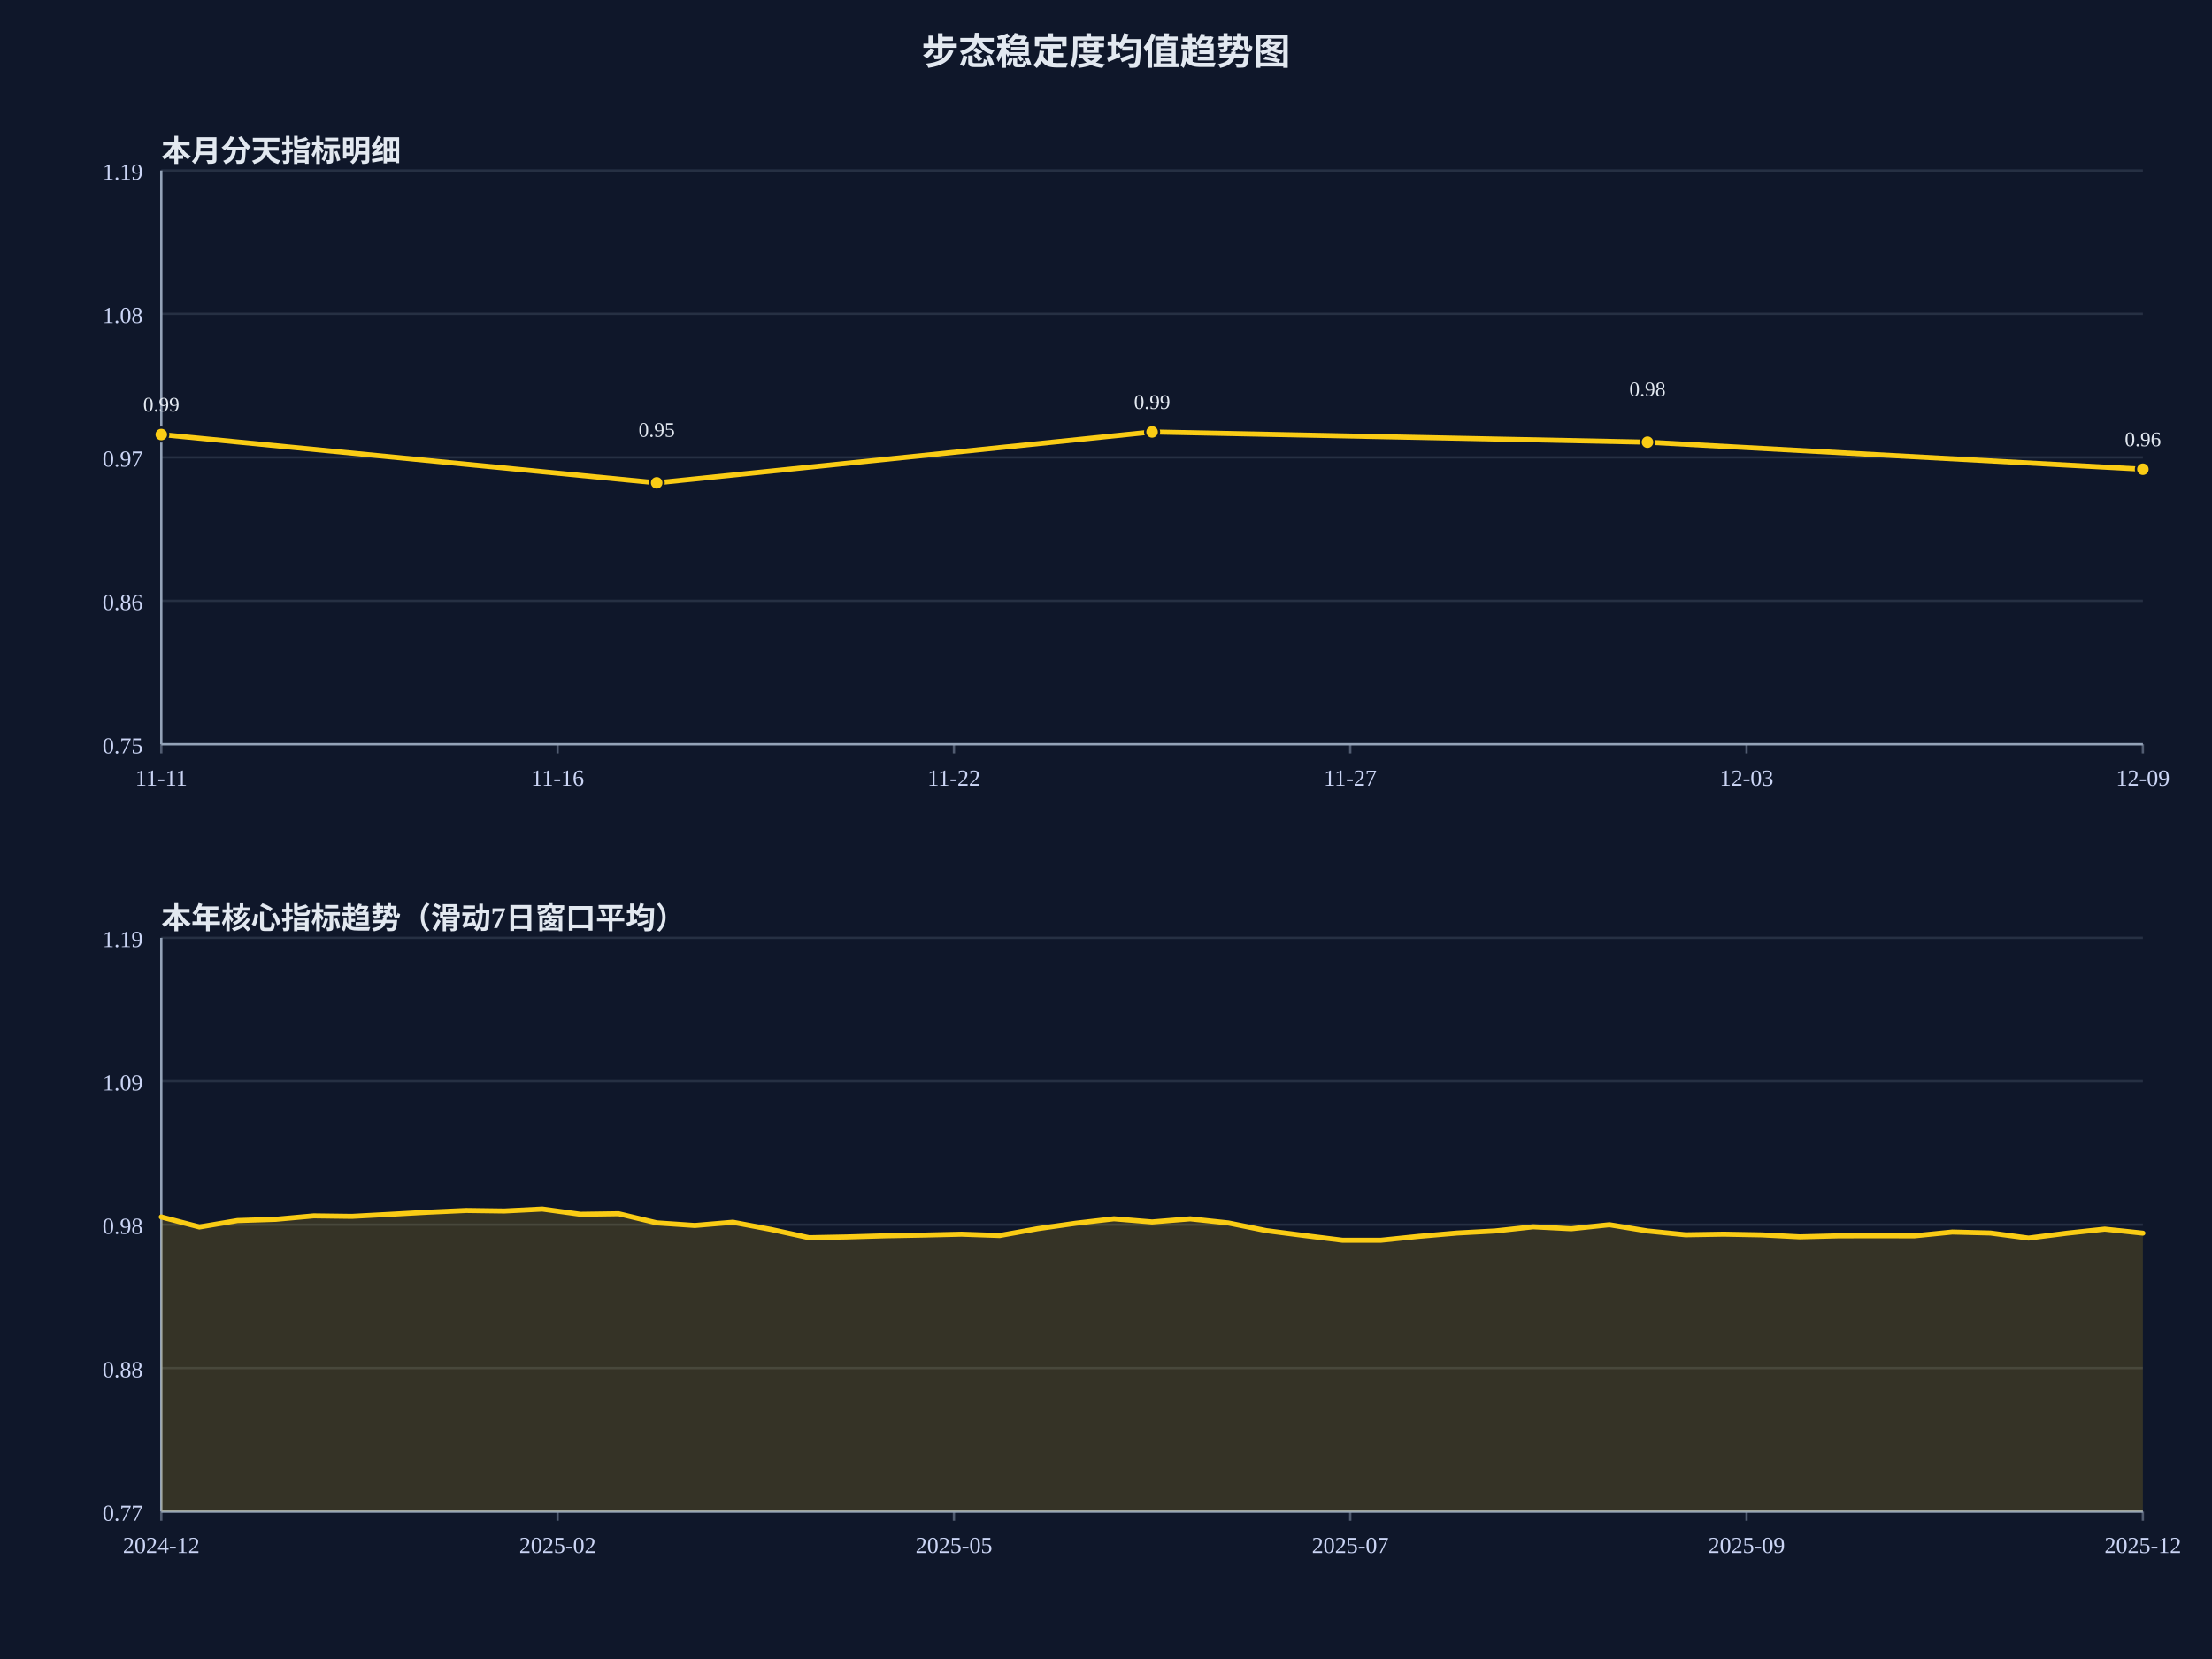
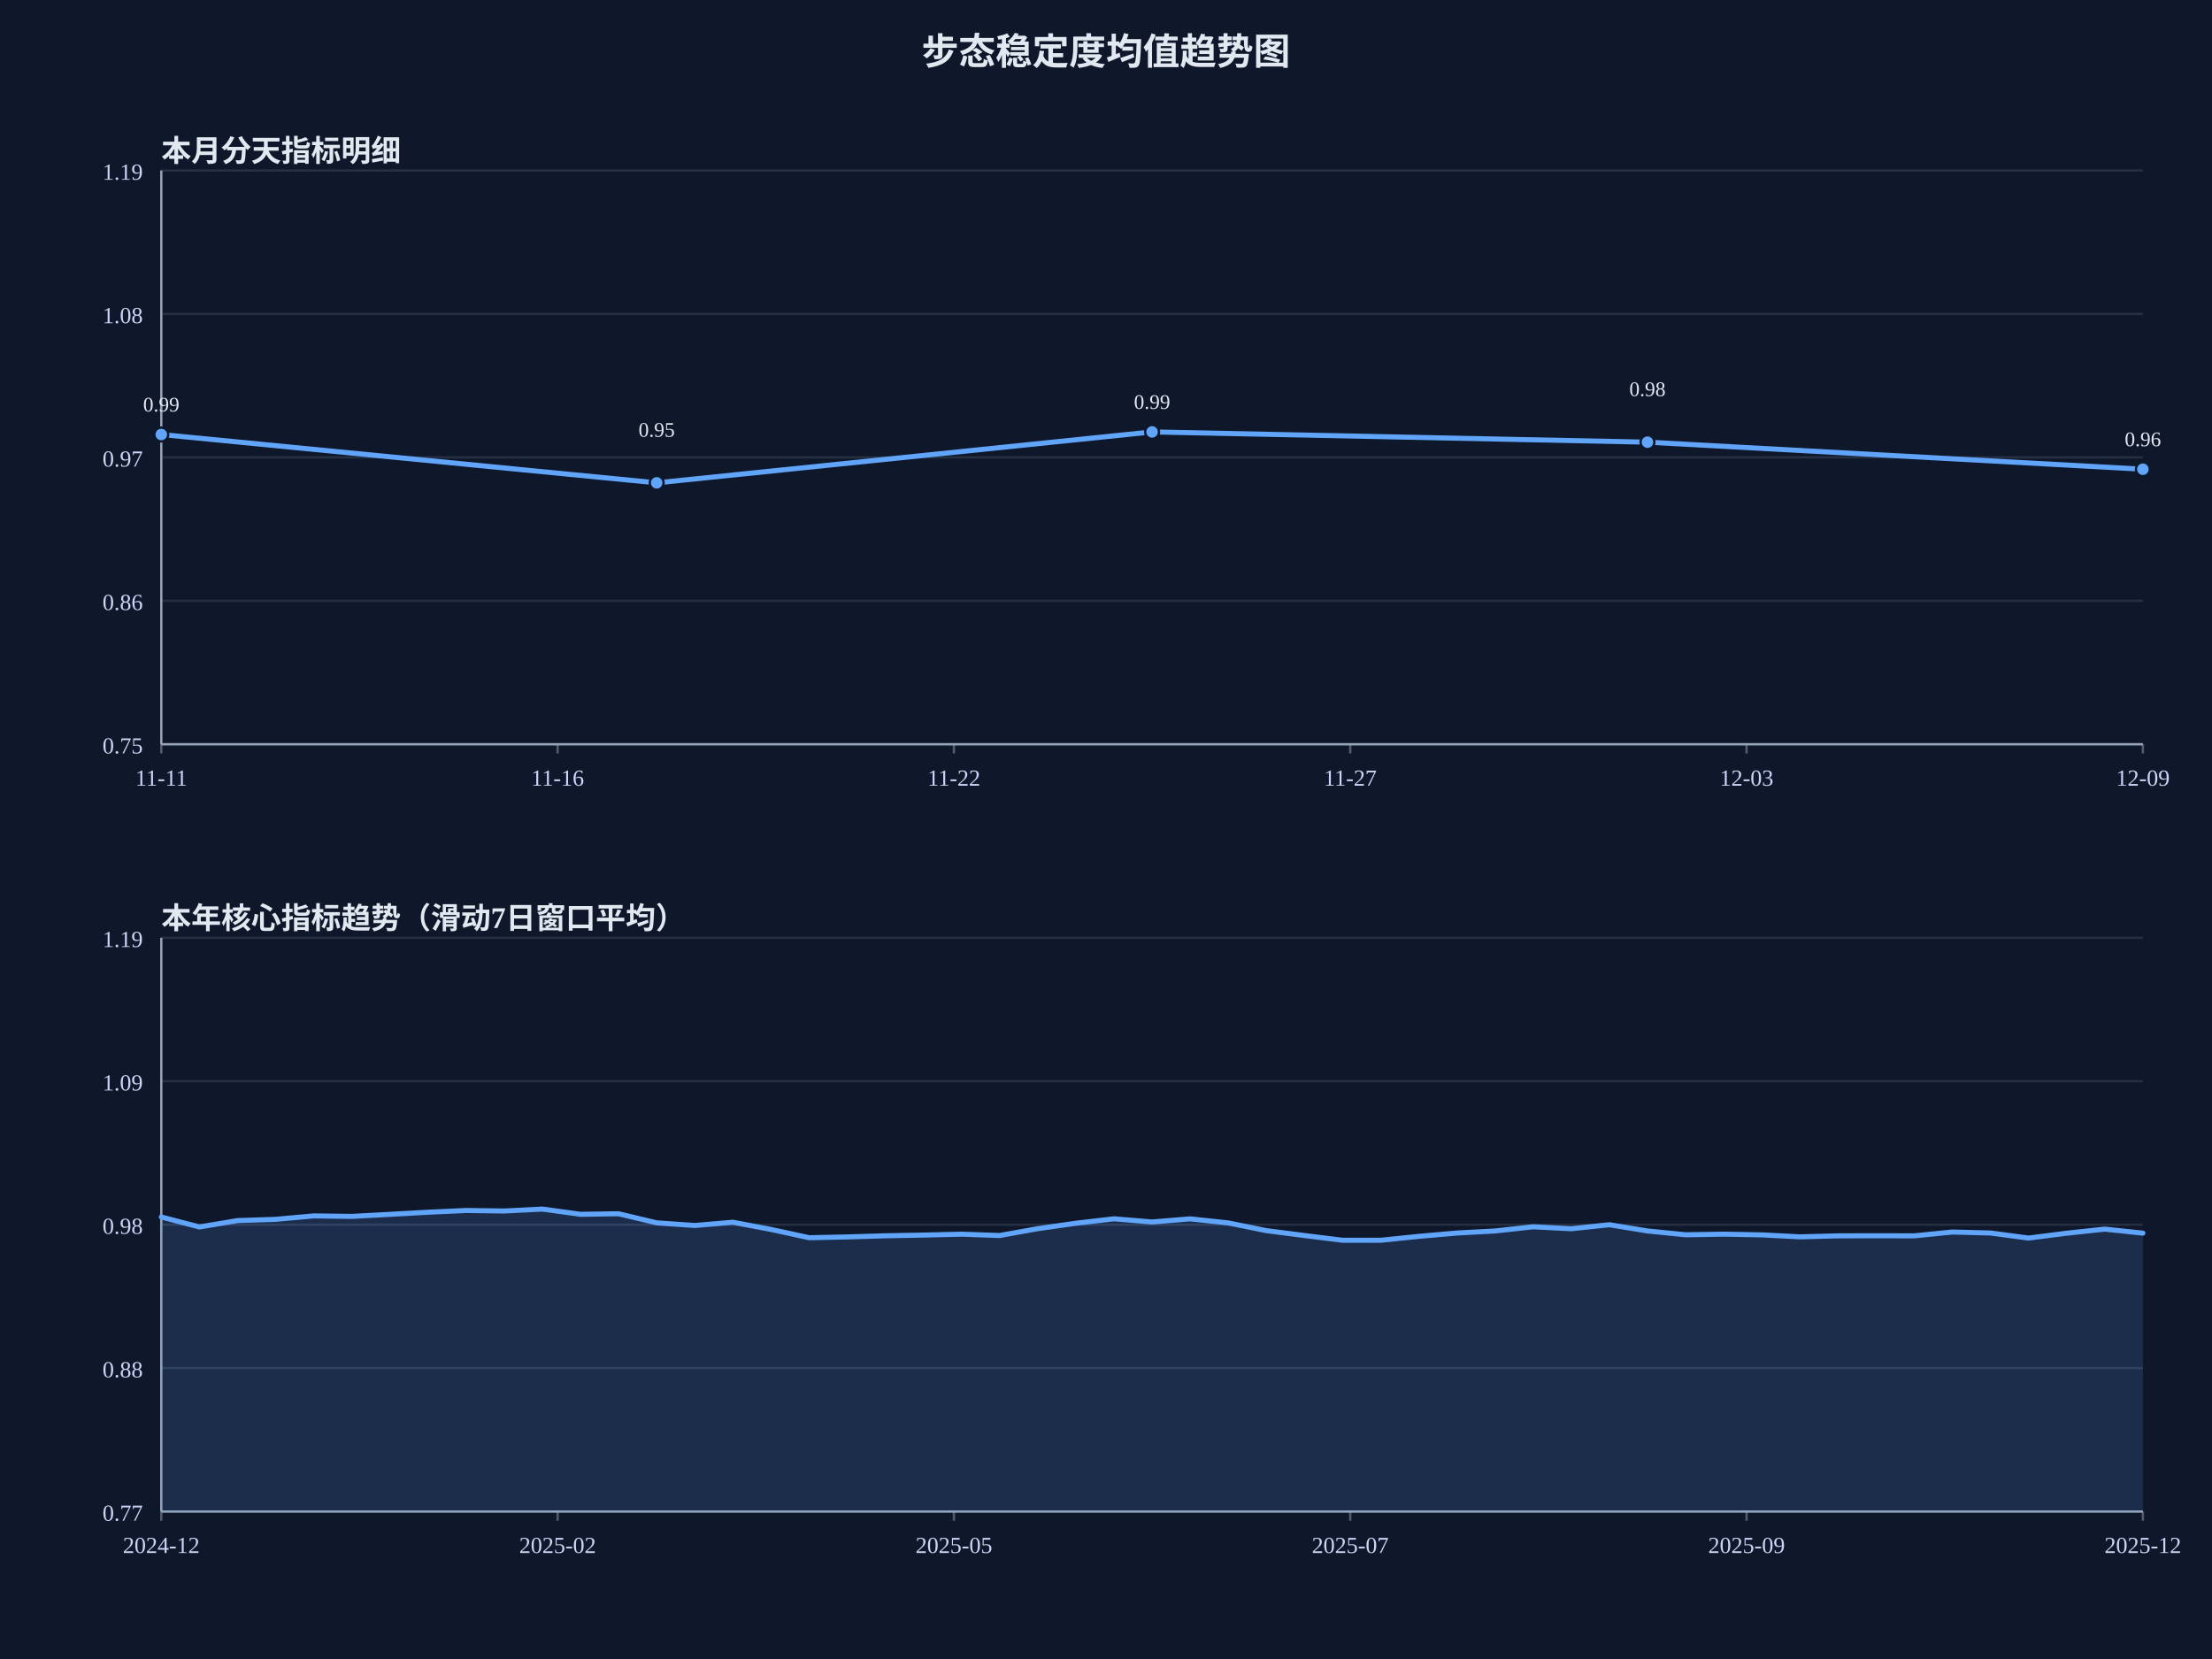
<svg xmlns="http://www.w3.org/2000/svg" viewBox="0 0 960 720" width="960" height="720">
  <rect width="960" height="720" fill="#0f172a" />
  <text x="480" y="28" fill="#e2e8f0" font-size="16" font-weight="700" text-anchor="middle">步态稳定度均值趋势图</text>
  <text x="70" y="70" fill="#e2e8f0" font-size="13" font-weight="600">本月分天指标明细</text>
  <line x1="70" y1="323.00" x2="930" y2="323.00" stroke="#94a3b8" stroke-opacity="0.18" stroke-width="1" />
  <text x="62" y="327.00" fill="#cbd5f5" font-size="10" text-anchor="end">0.75</text>
  <line x1="70" y1="260.75" x2="930" y2="260.75" stroke="#94a3b8" stroke-opacity="0.18" stroke-width="1" />
  <text x="62" y="264.75" fill="#cbd5f5" font-size="10" text-anchor="end">0.86</text>
  <line x1="70" y1="198.50" x2="930" y2="198.50" stroke="#94a3b8" stroke-opacity="0.18" stroke-width="1" />
  <text x="62" y="202.50" fill="#cbd5f5" font-size="10" text-anchor="end">0.97</text>
  <line x1="70" y1="136.25" x2="930" y2="136.25" stroke="#94a3b8" stroke-opacity="0.18" stroke-width="1" />
  <text x="62" y="140.25" fill="#cbd5f5" font-size="10" text-anchor="end">1.08</text>
  <line x1="70" y1="74.00" x2="930" y2="74.00" stroke="#94a3b8" stroke-opacity="0.18" stroke-width="1" />
  <text x="62" y="78.00" fill="#cbd5f5" font-size="10" text-anchor="end">1.19</text>
  <line x1="70.00" y1="323" x2="70.00" y2="327" stroke="#94a3b8" stroke-opacity="0.5" stroke-width="1" />
  <text x="70.00" y="341" fill="#cbd5f5" font-size="10" text-anchor="middle">11-11</text>
  <line x1="242.00" y1="323" x2="242.00" y2="327" stroke="#94a3b8" stroke-opacity="0.5" stroke-width="1" />
  <text x="242.00" y="341" fill="#cbd5f5" font-size="10" text-anchor="middle">11-16</text>
  <line x1="414.00" y1="323" x2="414.00" y2="327" stroke="#94a3b8" stroke-opacity="0.5" stroke-width="1" />
  <text x="414.00" y="341" fill="#cbd5f5" font-size="10" text-anchor="middle">11-22</text>
  <line x1="586.00" y1="323" x2="586.00" y2="327" stroke="#94a3b8" stroke-opacity="0.5" stroke-width="1" />
  <text x="586.00" y="341" fill="#cbd5f5" font-size="10" text-anchor="middle">11-27</text>
  <line x1="758.00" y1="323" x2="758.00" y2="327" stroke="#94a3b8" stroke-opacity="0.5" stroke-width="1" />
  <text x="758.00" y="341" fill="#cbd5f5" font-size="10" text-anchor="middle">12-03</text>
  <line x1="930.00" y1="323" x2="930.00" y2="327" stroke="#94a3b8" stroke-opacity="0.5" stroke-width="1" />
  <text x="930.00" y="341" fill="#cbd5f5" font-size="10" text-anchor="middle">12-09</text>
  <line x1="70" y1="74" x2="70" y2="323" stroke="#94a3b8" stroke-width="1" />
  <line x1="70" y1="323" x2="930" y2="323" stroke="#94a3b8" stroke-width="1" />
-   <path d="M70.00,188.58 L285.00,209.55 L500.00,187.45 L715.00,191.90 L930.00,203.64" fill="none" stroke="#facc15" stroke-width="2.2" stroke-linecap="round" />
-   <circle cx="70.00" cy="188.58" r="3" fill="#facc15" stroke="#0f172a" stroke-width="1" />
+   <path d="M70.00,188.58 L285.00,209.55 L500.00,187.45 L715.00,191.90 L930.00,203.64" fill="none" stroke="#60a5fa" stroke-width="2.2" stroke-linecap="round" />
+   <circle cx="70.00" cy="188.58" r="3" fill="#60a5fa" stroke="#0f172a" stroke-width="1" />
  <text x="70.00" y="178.58" fill="#e2e8f0" font-size="9" text-anchor="middle">0.99</text>
-   <circle cx="285.00" cy="209.55" r="3" fill="#facc15" stroke="#0f172a" stroke-width="1" />
+   <circle cx="285.00" cy="209.55" r="3" fill="#60a5fa" stroke="#0f172a" stroke-width="1" />
  <text x="285.00" y="189.55" fill="#e2e8f0" font-size="9" text-anchor="middle">0.95</text>
-   <circle cx="500.00" cy="187.45" r="3" fill="#facc15" stroke="#0f172a" stroke-width="1" />
+   <circle cx="500.00" cy="187.45" r="3" fill="#60a5fa" stroke="#0f172a" stroke-width="1" />
  <text x="500.00" y="177.45" fill="#e2e8f0" font-size="9" text-anchor="middle">0.99</text>
-   <circle cx="715.00" cy="191.90" r="3" fill="#facc15" stroke="#0f172a" stroke-width="1" />
+   <circle cx="715.00" cy="191.90" r="3" fill="#60a5fa" stroke="#0f172a" stroke-width="1" />
  <text x="715.00" y="171.90" fill="#e2e8f0" font-size="9" text-anchor="middle">0.98</text>
-   <circle cx="930.00" cy="203.64" r="3" fill="#facc15" stroke="#0f172a" stroke-width="1" />
+   <circle cx="930.00" cy="203.64" r="3" fill="#60a5fa" stroke="#0f172a" stroke-width="1" />
  <text x="930.00" y="193.64" fill="#e2e8f0" font-size="9" text-anchor="middle">0.96</text>
  <text x="70" y="403" fill="#e2e8f0" font-size="13" font-weight="600">本年核心指标趋势（滑动7日窗口平均）</text>
  <line x1="70" y1="656.00" x2="930" y2="656.00" stroke="#94a3b8" stroke-opacity="0.18" stroke-width="1" />
  <text x="62" y="660.00" fill="#cbd5f5" font-size="10" text-anchor="end">0.77</text>
  <line x1="70" y1="593.75" x2="930" y2="593.75" stroke="#94a3b8" stroke-opacity="0.18" stroke-width="1" />
  <text x="62" y="597.75" fill="#cbd5f5" font-size="10" text-anchor="end">0.88</text>
  <line x1="70" y1="531.50" x2="930" y2="531.50" stroke="#94a3b8" stroke-opacity="0.18" stroke-width="1" />
  <text x="62" y="535.50" fill="#cbd5f5" font-size="10" text-anchor="end">0.98</text>
  <line x1="70" y1="469.25" x2="930" y2="469.25" stroke="#94a3b8" stroke-opacity="0.18" stroke-width="1" />
  <text x="62" y="473.25" fill="#cbd5f5" font-size="10" text-anchor="end">1.09</text>
  <line x1="70" y1="407.00" x2="930" y2="407.00" stroke="#94a3b8" stroke-opacity="0.18" stroke-width="1" />
  <text x="62" y="411.00" fill="#cbd5f5" font-size="10" text-anchor="end">1.19</text>
  <line x1="70.00" y1="656" x2="70.00" y2="660" stroke="#94a3b8" stroke-opacity="0.5" stroke-width="1" />
  <text x="70.00" y="674" fill="#cbd5f5" font-size="10" text-anchor="middle">2024-12</text>
  <line x1="242.00" y1="656" x2="242.00" y2="660" stroke="#94a3b8" stroke-opacity="0.5" stroke-width="1" />
  <text x="242.00" y="674" fill="#cbd5f5" font-size="10" text-anchor="middle">2025-02</text>
  <line x1="414.00" y1="656" x2="414.00" y2="660" stroke="#94a3b8" stroke-opacity="0.5" stroke-width="1" />
  <text x="414.00" y="674" fill="#cbd5f5" font-size="10" text-anchor="middle">2025-05</text>
  <line x1="586.00" y1="656" x2="586.00" y2="660" stroke="#94a3b8" stroke-opacity="0.5" stroke-width="1" />
  <text x="586.00" y="674" fill="#cbd5f5" font-size="10" text-anchor="middle">2025-07</text>
  <line x1="758.00" y1="656" x2="758.00" y2="660" stroke="#94a3b8" stroke-opacity="0.5" stroke-width="1" />
  <text x="758.00" y="674" fill="#cbd5f5" font-size="10" text-anchor="middle">2025-09</text>
  <line x1="930.00" y1="656" x2="930.00" y2="660" stroke="#94a3b8" stroke-opacity="0.5" stroke-width="1" />
  <text x="930.00" y="674" fill="#cbd5f5" font-size="10" text-anchor="middle">2025-12</text>
  <line x1="70" y1="407" x2="70" y2="656" stroke="#94a3b8" stroke-width="1" />
  <line x1="70" y1="656" x2="930" y2="656" stroke="#94a3b8" stroke-width="1" />
-   <path d="M70.00,656.00 L70.00,528.17 L86.54,532.50 L103.08,529.73 L119.62,529.19 L136.15,527.69 L152.69,527.91 L169.23,527.02 L185.77,526.10 L202.31,525.34 L218.85,525.57 L235.38,524.73 L251.92,527.00 L268.46,526.76 L285.00,530.71 L301.54,531.85 L318.08,530.45 L334.62,533.57 L351.15,537.16 L367.69,536.82 L384.23,536.33 L400.77,536.02 L417.31,535.63 L433.85,536.21 L450.38,533.24 L466.92,530.88 L483.46,528.96 L500.00,530.33 L516.54,528.98 L533.08,530.75 L549.62,534.09 L566.15,536.22 L582.69,538.27 L599.23,538.27 L615.77,536.57 L632.31,535.13 L648.85,534.23 L665.38,532.42 L681.92,533.27 L698.46,531.53 L715.00,534.23 L731.54,535.89 L748.08,535.62 L764.62,535.93 L781.15,536.78 L797.69,536.35 L814.23,536.31 L830.77,536.35 L847.31,534.69 L863.85,535.12 L880.38,537.32 L896.92,535.21 L913.46,533.43 L930.00,535.18 L930.00,656.00 Z" fill="#facc15" fill-opacity="0.16" stroke="none" />
-   <path d="M70.00,528.17 L86.54,532.50 L103.08,529.73 L119.62,529.19 L136.15,527.69 L152.69,527.91 L169.23,527.02 L185.77,526.10 L202.31,525.34 L218.85,525.57 L235.38,524.73 L251.92,527.00 L268.46,526.76 L285.00,530.71 L301.54,531.85 L318.08,530.45 L334.62,533.57 L351.15,537.16 L367.69,536.82 L384.23,536.33 L400.77,536.02 L417.31,535.63 L433.85,536.21 L450.38,533.24 L466.92,530.88 L483.46,528.96 L500.00,530.33 L516.54,528.98 L533.08,530.75 L549.62,534.09 L566.15,536.22 L582.69,538.27 L599.23,538.27 L615.77,536.57 L632.31,535.13 L648.85,534.23 L665.38,532.42 L681.92,533.27 L698.46,531.53 L715.00,534.23 L731.54,535.89 L748.08,535.62 L764.62,535.93 L781.15,536.78 L797.69,536.35 L814.23,536.31 L830.77,536.35 L847.31,534.69 L863.85,535.12 L880.38,537.32 L896.92,535.21 L913.46,533.43 L930.00,535.18" fill="none" stroke="#facc15" stroke-width="2.2" stroke-linecap="round" />
+   <path d="M70.00,656.00 L70.00,528.17 L86.54,532.50 L103.08,529.73 L119.62,529.19 L136.15,527.69 L152.69,527.91 L169.23,527.02 L185.77,526.10 L202.31,525.34 L218.85,525.57 L235.38,524.73 L251.92,527.00 L268.46,526.76 L285.00,530.71 L301.54,531.85 L318.08,530.45 L334.62,533.57 L351.15,537.16 L367.69,536.82 L384.23,536.33 L400.77,536.02 L417.31,535.63 L433.85,536.21 L450.38,533.24 L466.92,530.88 L483.46,528.96 L500.00,530.33 L516.54,528.98 L533.08,530.75 L549.62,534.09 L566.15,536.22 L582.69,538.27 L599.23,538.27 L615.77,536.57 L632.31,535.13 L648.85,534.23 L665.38,532.42 L681.92,533.27 L698.46,531.53 L715.00,534.23 L731.54,535.89 L748.08,535.62 L764.62,535.93 L781.15,536.78 L797.69,536.35 L814.23,536.31 L830.77,536.35 L847.31,534.69 L863.85,535.12 L880.38,537.32 L896.92,535.21 L913.46,533.43 L930.00,535.18 L930.00,656.00 Z" fill="#60a5fa" fill-opacity="0.16" stroke="none" />
+   <path d="M70.00,528.17 L86.54,532.50 L103.08,529.73 L119.62,529.19 L136.15,527.69 L152.69,527.91 L169.23,527.02 L185.77,526.10 L202.31,525.34 L218.85,525.57 L235.38,524.73 L251.92,527.00 L268.46,526.76 L285.00,530.71 L301.54,531.85 L318.08,530.45 L334.62,533.57 L351.15,537.16 L367.69,536.82 L384.23,536.33 L400.77,536.02 L417.31,535.63 L433.85,536.21 L450.38,533.24 L466.92,530.88 L483.46,528.96 L500.00,530.33 L516.54,528.98 L533.08,530.75 L549.62,534.09 L566.15,536.22 L582.69,538.27 L599.23,538.27 L615.77,536.57 L632.31,535.13 L648.85,534.23 L665.38,532.42 L681.92,533.27 L698.46,531.53 L715.00,534.23 L731.54,535.89 L748.08,535.62 L764.62,535.93 L781.15,536.78 L797.69,536.35 L814.23,536.31 L830.77,536.35 L847.31,534.69 L863.85,535.12 L880.38,537.32 L896.92,535.21 L913.46,533.43 L930.00,535.18" fill="none" stroke="#60a5fa" stroke-width="2.2" stroke-linecap="round" />
</svg>
